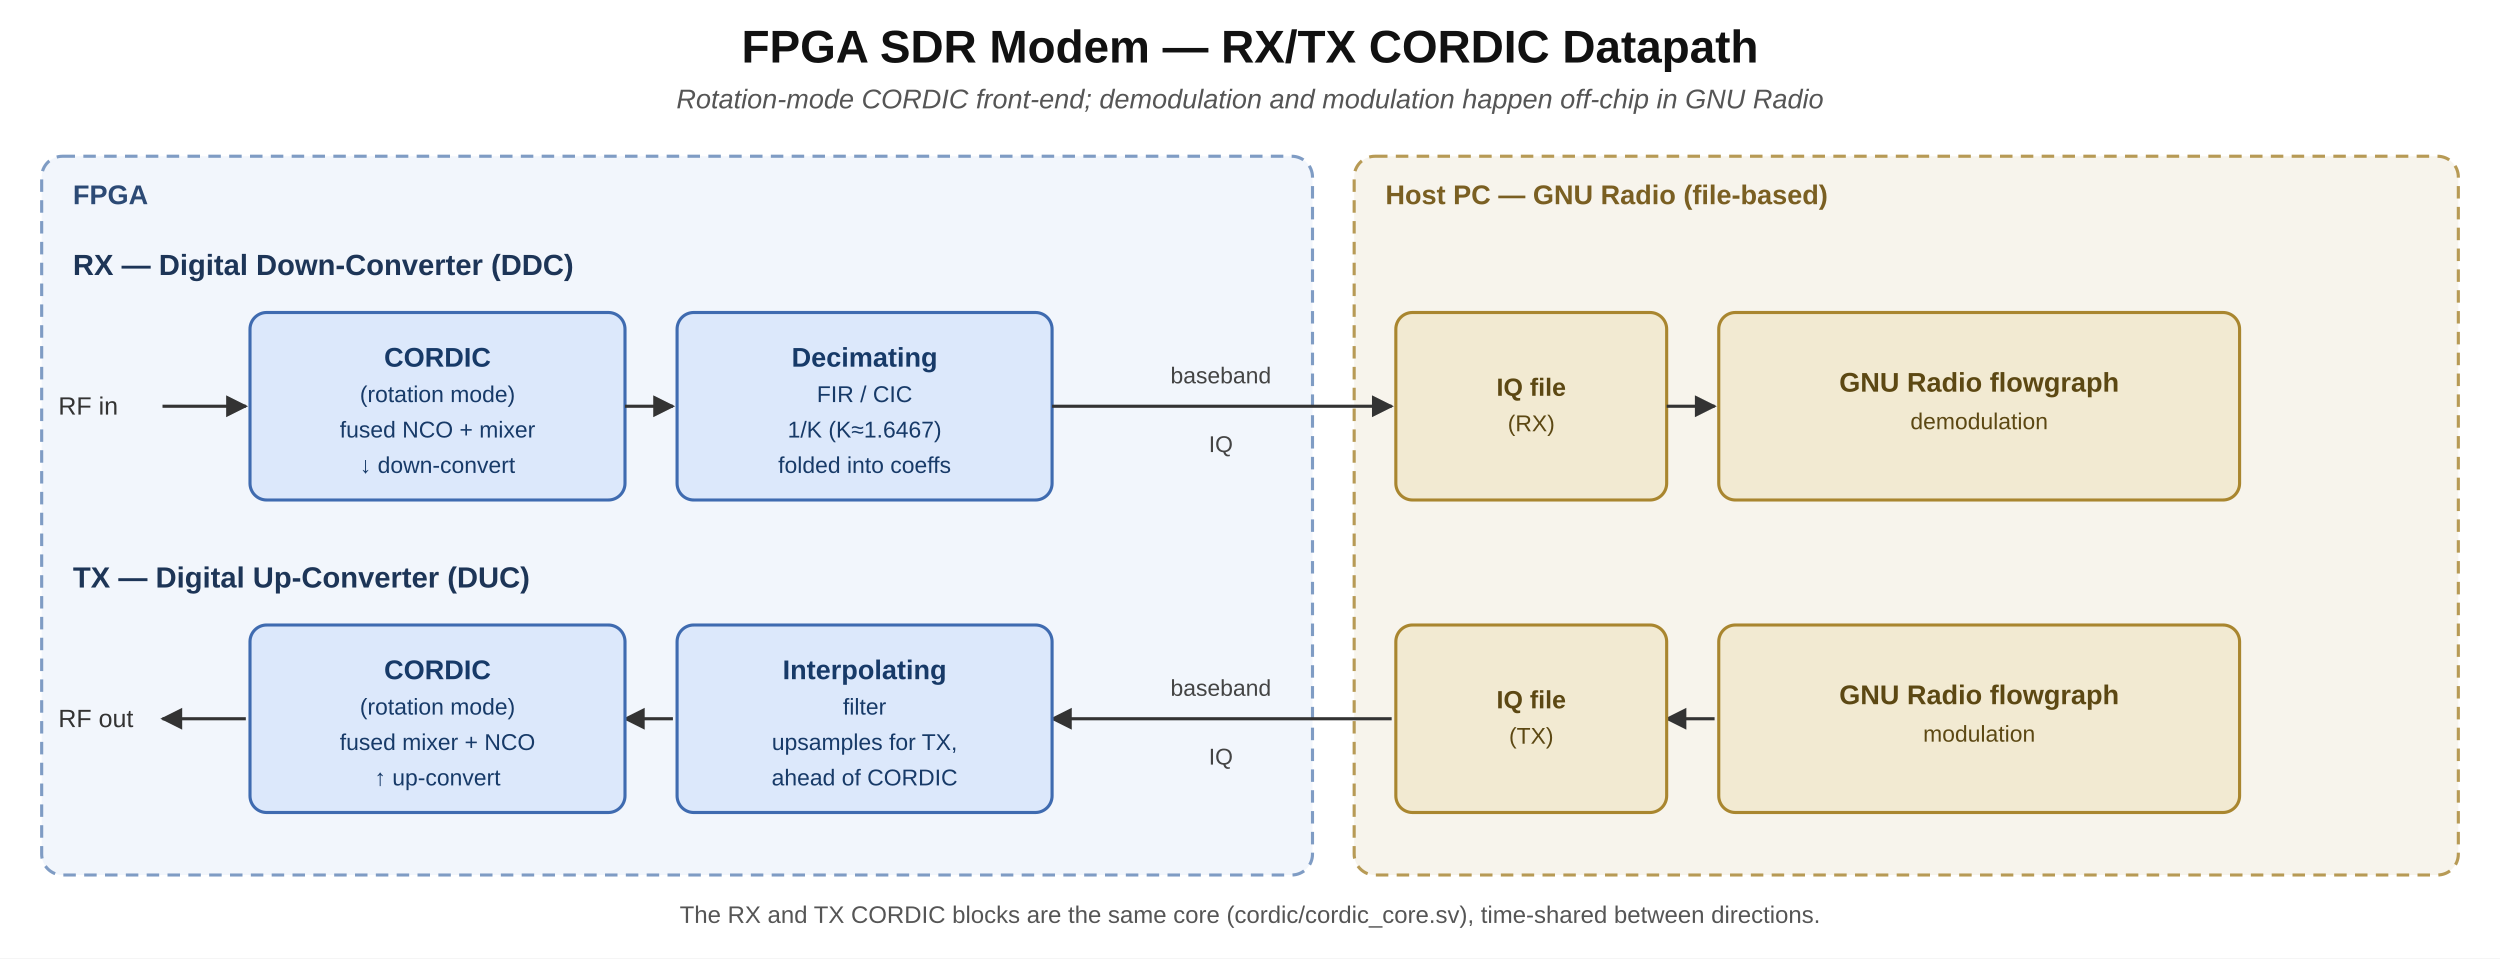
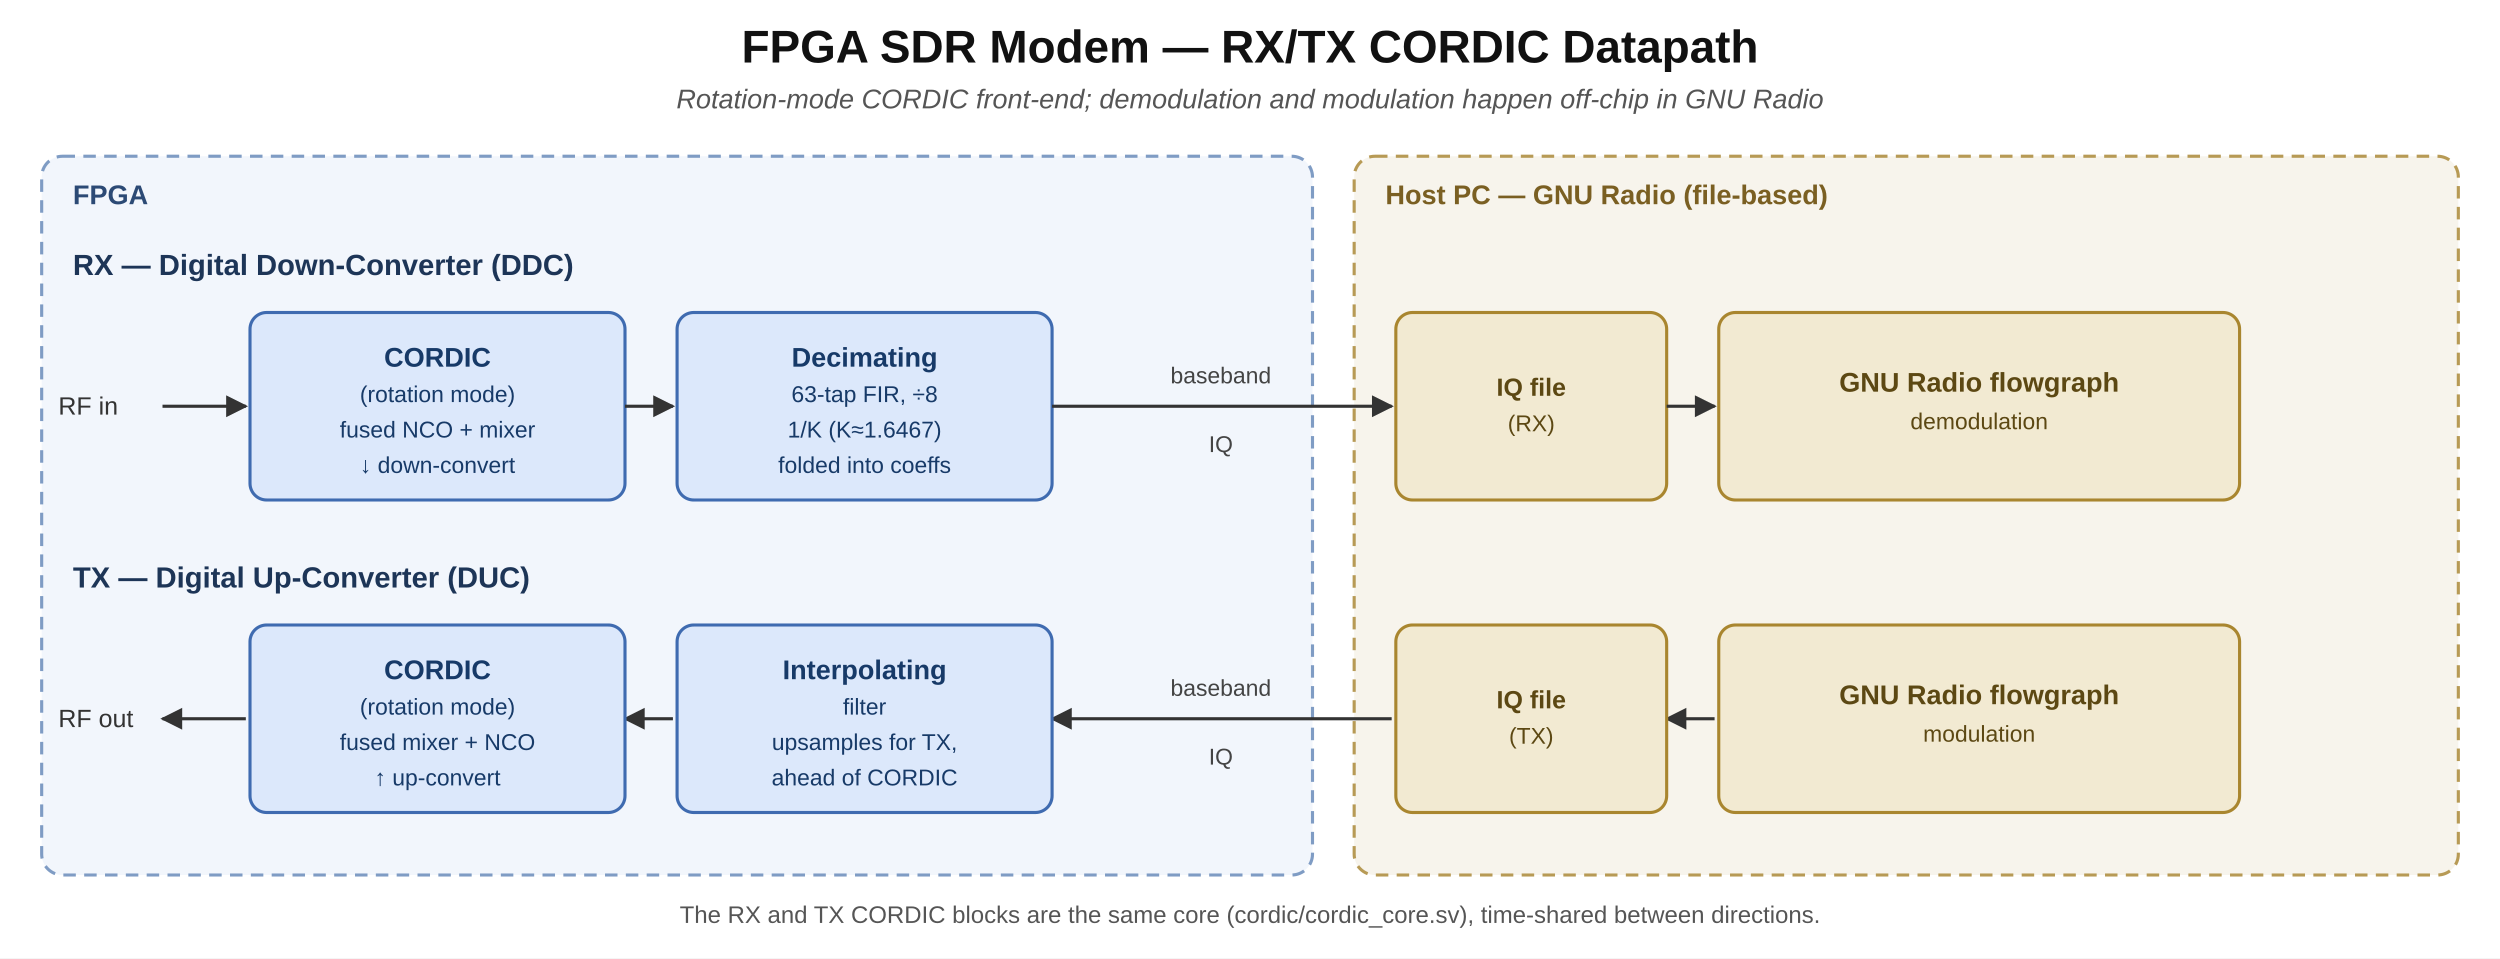
<svg xmlns="http://www.w3.org/2000/svg" viewBox="0 0 1200 460" width="1200" height="460" font-family="Arial, Helvetica, sans-serif">
  <defs>
    <marker id="arrow" viewBox="0 0 10 10" refX="9" refY="5" markerWidth="7" markerHeight="7" orient="auto-start-reverse">
      <path d="M0,0 L10,5 L0,10 z" fill="#333333" />
    </marker>
  </defs>
  <rect x="0" y="0" width="1200" height="460" fill="#ffffff" />
  <text x="600" y="30" text-anchor="middle" font-size="22" font-weight="700" fill="#111111">FPGA SDR Modem — RX/TX CORDIC Datapath</text>
  <text x="600" y="52" text-anchor="middle" font-size="13" fill="#555555" font-style="italic">Rotation-mode CORDIC front-end; demodulation and modulation happen off-chip in GNU Radio</text>
  <rect x="20" y="75" width="610" height="345" rx="10" fill="#f2f6fc" stroke="#7f9cc4" stroke-width="1.5" stroke-dasharray="6 4" />
  <text x="35" y="98" font-size="13" font-weight="700" fill="#2c4a75">FPGA</text>
  <rect x="650" y="75" width="530" height="345" rx="10" fill="#f7f4ec" stroke="#b79a55" stroke-width="1.5" stroke-dasharray="6 4" />
  <text x="665" y="98" font-size="13" font-weight="700" fill="#7a5f22">Host PC — GNU Radio (file-based)</text>
  <text x="35" y="132" font-size="14" font-weight="700" fill="#1d3557">RX — Digital Down-Converter (DDC)</text>
  <text x="28" y="199" font-size="12" fill="#333333">RF in</text>
  <line x1="78" y1="195" x2="118" y2="195" stroke="#333333" stroke-width="1.5" marker-end="url(#arrow)" />
  <rect x="120" y="150" width="180" height="90" rx="8" fill="#dce8fb" stroke="#3f6bb0" stroke-width="1.5" />
  <text x="210" y="176" text-anchor="middle" font-size="13" font-weight="700" fill="#173a68">CORDIC</text>
  <text x="210" y="193" text-anchor="middle" font-size="11" fill="#173a68">(rotation mode)</text>
  <text x="210" y="210" text-anchor="middle" font-size="11" fill="#173a68">fused NCO + mixer</text>
  <text x="210" y="227" text-anchor="middle" font-size="11" fill="#173a68">↓ down-convert</text>
  <line x1="300" y1="195" x2="323" y2="195" stroke="#333333" stroke-width="1.5" marker-end="url(#arrow)" />
  <rect x="325" y="150" width="180" height="90" rx="8" fill="#dce8fb" stroke="#3f6bb0" stroke-width="1.5" />
  <text x="415" y="176" text-anchor="middle" font-size="13" font-weight="700" fill="#173a68">Decimating</text>
-   <text x="415" y="193" text-anchor="middle" font-size="11" fill="#173a68">FIR / CIC</text>
+   <text x="415" y="193" text-anchor="middle" font-size="11" fill="#173a68">63-tap FIR, ÷8</text>
  <text x="415" y="210" text-anchor="middle" font-size="11" fill="#173a68">1/K (K≈1.6467)</text>
  <text x="415" y="227" text-anchor="middle" font-size="11" fill="#173a68">folded into coeffs</text>
  <line x1="505" y1="195" x2="668" y2="195" stroke="#333333" stroke-width="1.5" marker-end="url(#arrow)" />
  <text x="586" y="184" text-anchor="middle" font-size="11" fill="#444444">baseband</text>
  <text x="586" y="217" text-anchor="middle" font-size="11" fill="#444444">IQ</text>
  <rect x="670" y="150" width="130" height="90" rx="8" fill="#f2ead2" stroke="#a9862f" stroke-width="1.5" />
  <text x="735" y="190" text-anchor="middle" font-size="12" font-weight="700" fill="#5c4813">IQ file</text>
  <text x="735" y="207" text-anchor="middle" font-size="11" fill="#5c4813">(RX)</text>
  <line x1="800" y1="195" x2="823" y2="195" stroke="#333333" stroke-width="1.5" marker-end="url(#arrow)" />
  <rect x="825" y="150" width="250" height="90" rx="8" fill="#f2ead2" stroke="#a9862f" stroke-width="1.5" />
  <text x="950" y="188" text-anchor="middle" font-size="13" font-weight="700" fill="#5c4813">GNU Radio flowgraph</text>
  <text x="950" y="206" text-anchor="middle" font-size="11" fill="#5c4813">demodulation</text>
  <text x="35" y="282" font-size="14" font-weight="700" fill="#1d3557">TX — Digital Up-Converter (DUC)</text>
  <rect x="825" y="300" width="250" height="90" rx="8" fill="#f2ead2" stroke="#a9862f" stroke-width="1.5" />
  <text x="950" y="338" text-anchor="middle" font-size="13" font-weight="700" fill="#5c4813">GNU Radio flowgraph</text>
  <text x="950" y="356" text-anchor="middle" font-size="11" fill="#5c4813">modulation</text>
  <line x1="823" y1="345" x2="800" y2="345" stroke="#333333" stroke-width="1.5" marker-end="url(#arrow)" />
  <rect x="670" y="300" width="130" height="90" rx="8" fill="#f2ead2" stroke="#a9862f" stroke-width="1.5" />
  <text x="735" y="340" text-anchor="middle" font-size="12" font-weight="700" fill="#5c4813">IQ file</text>
  <text x="735" y="357" text-anchor="middle" font-size="11" fill="#5c4813">(TX)</text>
  <line x1="668" y1="345" x2="505" y2="345" stroke="#333333" stroke-width="1.5" marker-end="url(#arrow)" />
  <text x="586" y="334" text-anchor="middle" font-size="11" fill="#444444">baseband</text>
  <text x="586" y="367" text-anchor="middle" font-size="11" fill="#444444">IQ</text>
  <rect x="325" y="300" width="180" height="90" rx="8" fill="#dce8fb" stroke="#3f6bb0" stroke-width="1.5" />
  <text x="415" y="326" text-anchor="middle" font-size="13" font-weight="700" fill="#173a68">Interpolating</text>
  <text x="415" y="343" text-anchor="middle" font-size="11" fill="#173a68">filter</text>
  <text x="415" y="360" text-anchor="middle" font-size="11" fill="#173a68">upsamples for TX,</text>
  <text x="415" y="377" text-anchor="middle" font-size="11" fill="#173a68">ahead of CORDIC</text>
  <line x1="323" y1="345" x2="300" y2="345" stroke="#333333" stroke-width="1.5" marker-end="url(#arrow)" />
  <rect x="120" y="300" width="180" height="90" rx="8" fill="#dce8fb" stroke="#3f6bb0" stroke-width="1.5" />
  <text x="210" y="326" text-anchor="middle" font-size="13" font-weight="700" fill="#173a68">CORDIC</text>
  <text x="210" y="343" text-anchor="middle" font-size="11" fill="#173a68">(rotation mode)</text>
  <text x="210" y="360" text-anchor="middle" font-size="11" fill="#173a68">fused mixer + NCO</text>
  <text x="210" y="377" text-anchor="middle" font-size="11" fill="#173a68">↑ up-convert</text>
  <line x1="118" y1="345" x2="78" y2="345" stroke="#333333" stroke-width="1.5" marker-end="url(#arrow)" />
  <text x="28" y="349" font-size="12" fill="#333333">RF out</text>
  <text x="600" y="443" text-anchor="middle" font-size="11.5" fill="#555555">The RX and TX CORDIC blocks are the same core (cordic/cordic_core.sv), time-shared between directions.</text>
</svg>
